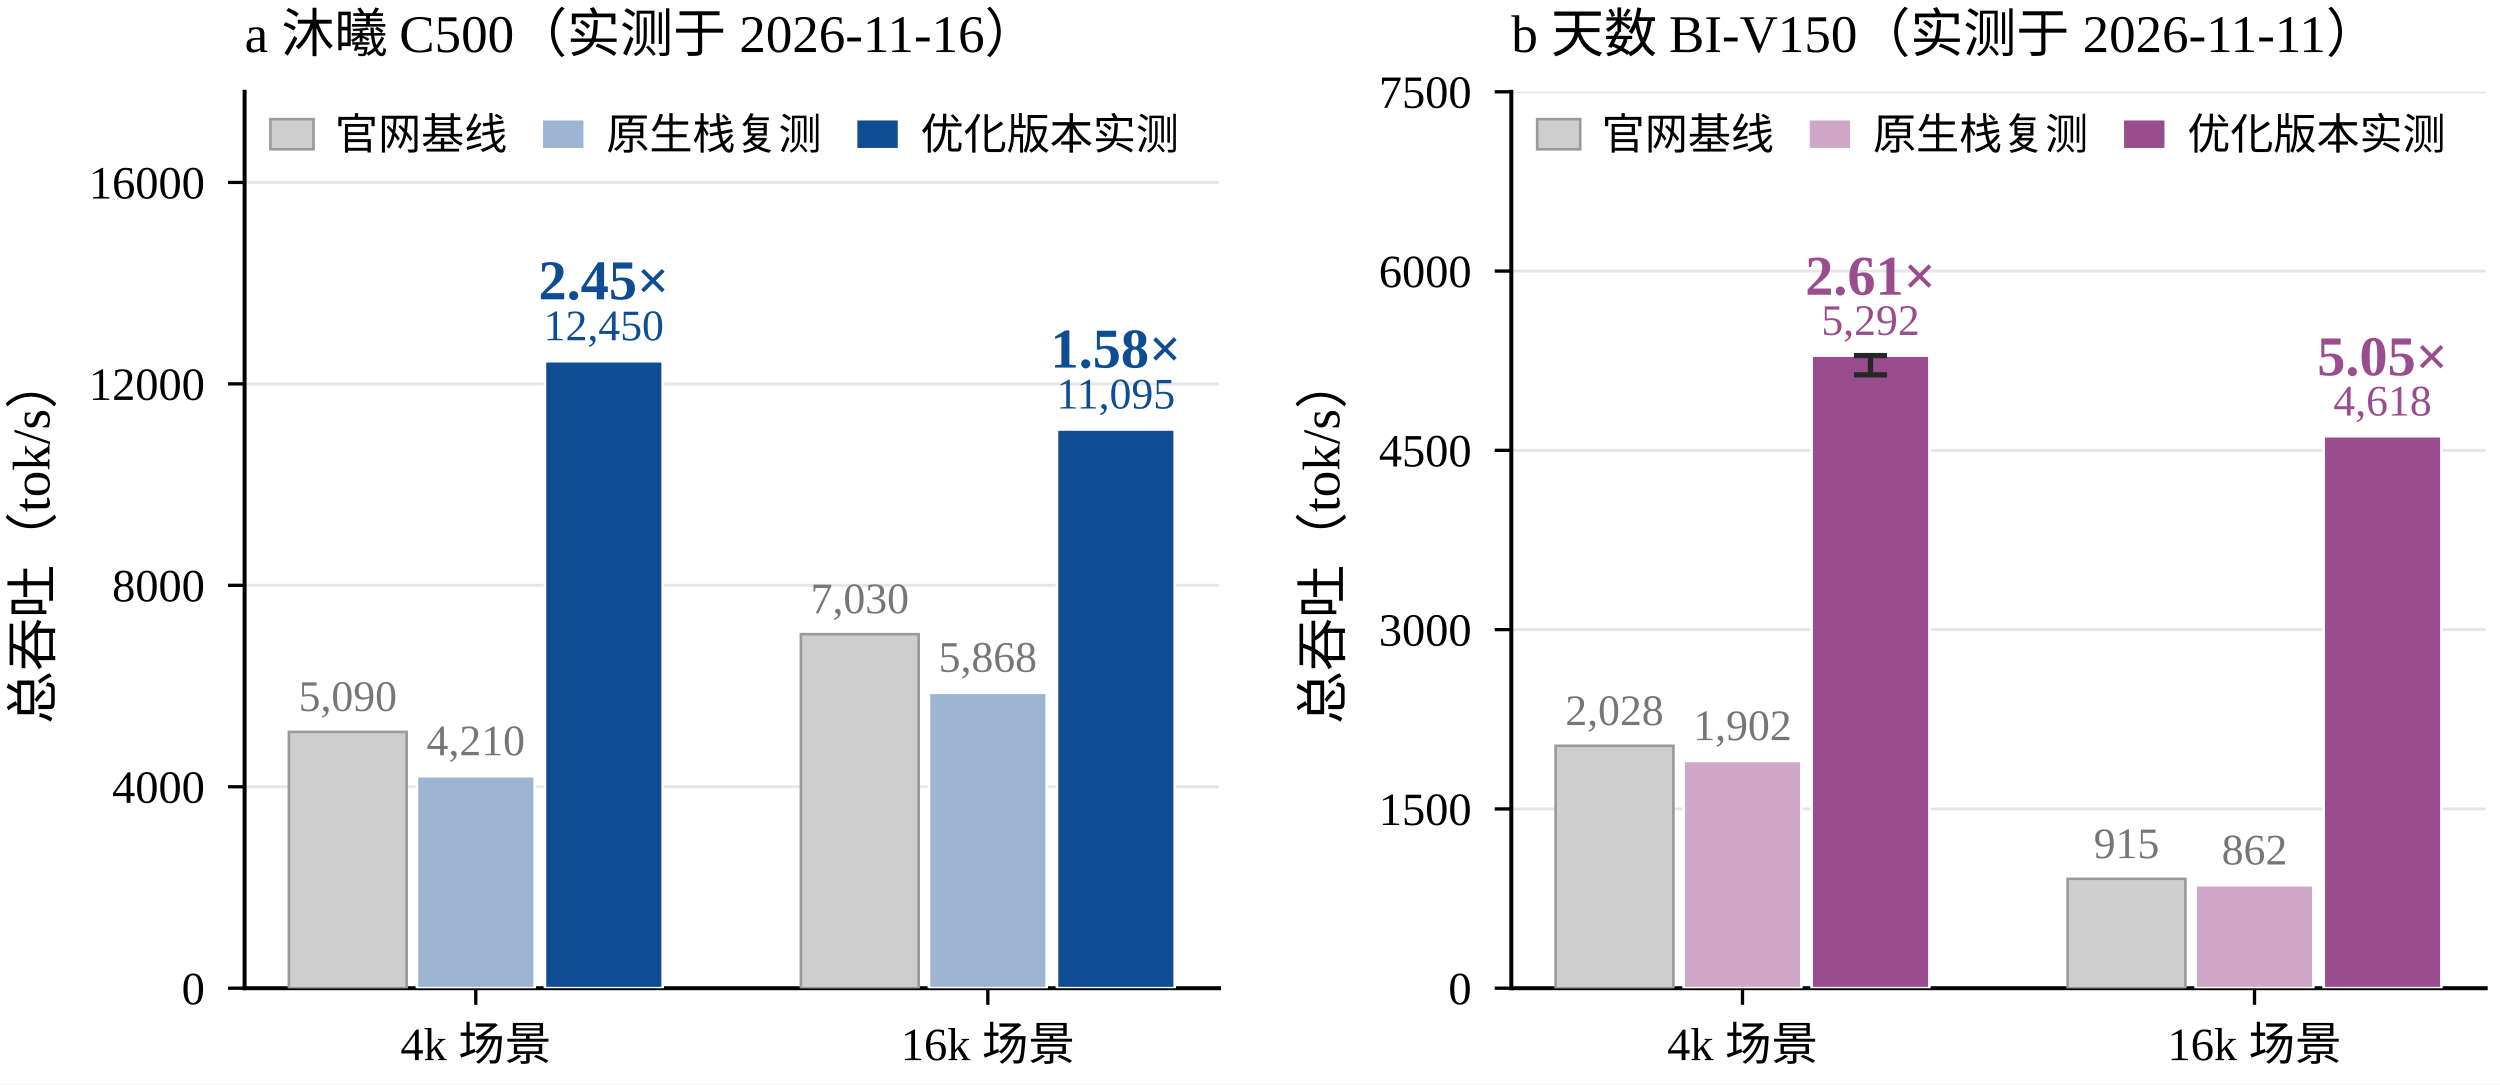
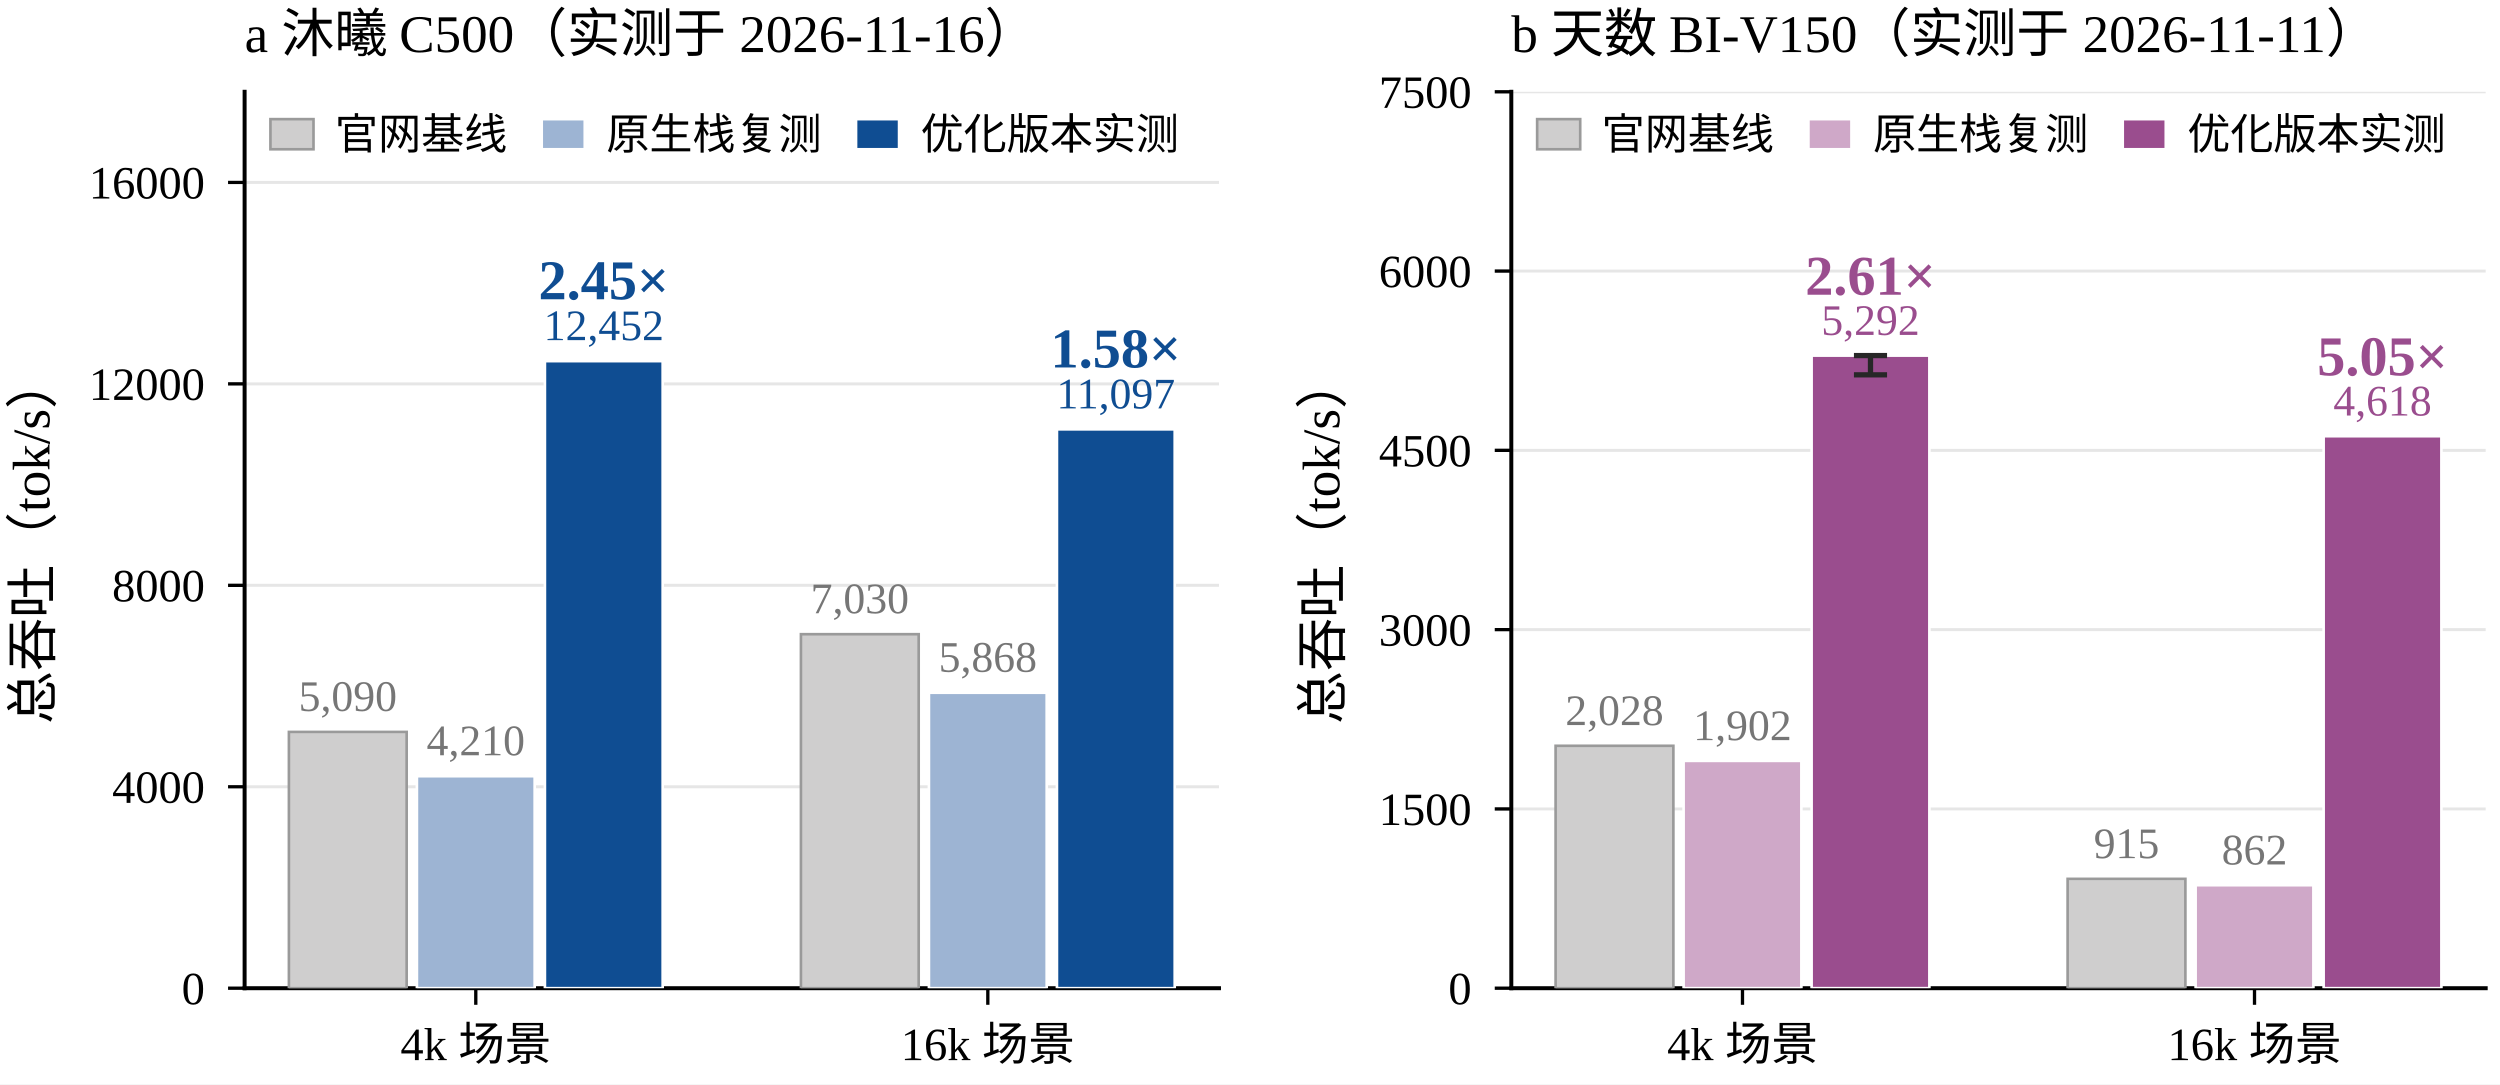
<svg xmlns="http://www.w3.org/2000/svg" xmlns:xlink="http://www.w3.org/1999/xlink" width="377.401pt" height="163.699pt" viewBox="0 0 377.401 163.699" version="1.1">
  <defs>
    <style type="text/css">*{stroke-linejoin: round; stroke-linecap: butt}</style>
  </defs>
  <g id="figure_1">
    <g id="patch_1">
      <path d="M 0 163.699  L 377.401 163.699  L 377.401 0  L 0 0  z " style="fill: #ffffff" />
    </g>
    <g id="axes_1">
      <g id="patch_2">
        <path d="M 36.926 149.181  L 184.02 149.181  L 184.02 13.855  L 36.926 13.855  z " style="fill: #ffffff" />
      </g>
      <g id="matplotlib.axis_1">
        <g id="xtick_1">
          <g id="line2d_1">
            <defs>
-               <path id="m60b076e8c4" d="M 0 0  L 0 2.5  " style="stroke: #000000; stroke-width: 0.5" />
+               <path id="m3e2ac67036" d="M 0 0  L 0 2.5  " style="stroke: #000000; stroke-width: 0.5" />
            </defs>
            <g>
-               <use xlink:href="#m60b076e8c4" x="71.825" y="149.181" style="stroke: #000000; stroke-width: 0.5" />
+               <use xlink:href="#m3e2ac67036" x="71.825" y="149.181" style="stroke: #000000; stroke-width: 0.5" />
            </g>
          </g>
          <g id="text_1">
            <text style="font-size: 7px; font-family: 'Times New Roman', 'SimHei'; text-anchor: middle" x="71.825" y="160.042" transform="rotate(-0 71.8252 160.0416)">4k 场景</text>
          </g>
        </g>
        <g id="xtick_2">
          <g id="line2d_2">
            <g>
-               <use xlink:href="#m60b076e8c4" x="149.121" y="149.181" style="stroke: #000000; stroke-width: 0.5" />
+               <use xlink:href="#m3e2ac67036" x="149.121" y="149.181" style="stroke: #000000; stroke-width: 0.5" />
            </g>
          </g>
          <g id="text_2">
            <text style="font-size: 7px; font-family: 'Times New Roman', 'SimHei'; text-anchor: middle" x="149.121" y="160.042" transform="rotate(-0 149.1208 160.0416)">16k 场景</text>
          </g>
        </g>
      </g>
      <g id="matplotlib.axis_2">
        <g id="ytick_1">
          <g id="line2d_3">
-             <path d="M 36.926 149.181  L 184.02 149.181  " clip-path="url(#pd7911bb3b0)" style="fill: none; stroke: #e6e6e6; stroke-width: 0.45; stroke-linecap: square" />
+             <path d="M 36.926 149.181  L 184.02 149.181  " clip-path="url(#p65b354c98a)" style="fill: none; stroke: #e6e6e6; stroke-width: 0.45; stroke-linecap: square" />
          </g>
          <g id="line2d_4">
            <defs>
-               <path id="mca9975d468" d="M 0 0  L -2.5 0  " style="stroke: #000000; stroke-width: 0.5" />
+               <path id="m1de79768ee" d="M 0 0  L -2.5 0  " style="stroke: #000000; stroke-width: 0.5" />
            </defs>
            <g>
-               <use xlink:href="#mca9975d468" x="36.926" y="149.181" style="stroke: #000000; stroke-width: 0.5" />
+               <use xlink:href="#m1de79768ee" x="36.926" y="149.181" style="stroke: #000000; stroke-width: 0.5" />
            </g>
          </g>
          <g id="text_3">
            <text style="font-size: 7px; font-family: 'Times New Roman', 'SimHei'; text-anchor: end" x="30.926" y="151.611" transform="rotate(-0 30.92625 151.6113)">0</text>
          </g>
        </g>
        <g id="ytick_2">
          <g id="line2d_5">
-             <path d="M 36.926 118.771  L 184.02 118.771  " clip-path="url(#pd7911bb3b0)" style="fill: none; stroke: #e6e6e6; stroke-width: 0.45; stroke-linecap: square" />
+             <path d="M 36.926 118.771  L 184.02 118.771  " clip-path="url(#p65b354c98a)" style="fill: none; stroke: #e6e6e6; stroke-width: 0.45; stroke-linecap: square" />
          </g>
          <g id="line2d_6">
            <g>
-               <use xlink:href="#mca9975d468" x="36.926" y="118.771" style="stroke: #000000; stroke-width: 0.5" />
+               <use xlink:href="#m1de79768ee" x="36.926" y="118.771" style="stroke: #000000; stroke-width: 0.5" />
            </g>
          </g>
          <g id="text_4">
            <text style="font-size: 7px; font-family: 'Times New Roman', 'SimHei'; text-anchor: end" x="30.926" y="121.201" transform="rotate(-0 30.92625 121.201)">4000</text>
          </g>
        </g>
        <g id="ytick_3">
          <g id="line2d_7">
-             <path d="M 36.926 88.36  L 184.02 88.36  " clip-path="url(#pd7911bb3b0)" style="fill: none; stroke: #e6e6e6; stroke-width: 0.45; stroke-linecap: square" />
+             <path d="M 36.926 88.36  L 184.02 88.36  " clip-path="url(#p65b354c98a)" style="fill: none; stroke: #e6e6e6; stroke-width: 0.45; stroke-linecap: square" />
          </g>
          <g id="line2d_8">
            <g>
-               <use xlink:href="#mca9975d468" x="36.926" y="88.36" style="stroke: #000000; stroke-width: 0.5" />
+               <use xlink:href="#m1de79768ee" x="36.926" y="88.36" style="stroke: #000000; stroke-width: 0.5" />
            </g>
          </g>
          <g id="text_5">
            <text style="font-size: 7px; font-family: 'Times New Roman', 'SimHei'; text-anchor: end" x="30.926" y="90.791" transform="rotate(-0 30.92625 90.79063)">8000</text>
          </g>
        </g>
        <g id="ytick_4">
          <g id="line2d_9">
-             <path d="M 36.926 57.95  L 184.02 57.95  " clip-path="url(#pd7911bb3b0)" style="fill: none; stroke: #e6e6e6; stroke-width: 0.45; stroke-linecap: square" />
+             <path d="M 36.926 57.95  L 184.02 57.95  " clip-path="url(#p65b354c98a)" style="fill: none; stroke: #e6e6e6; stroke-width: 0.45; stroke-linecap: square" />
          </g>
          <g id="line2d_10">
            <g>
-               <use xlink:href="#mca9975d468" x="36.926" y="57.95" style="stroke: #000000; stroke-width: 0.5" />
+               <use xlink:href="#m1de79768ee" x="36.926" y="57.95" style="stroke: #000000; stroke-width: 0.5" />
            </g>
          </g>
          <g id="text_6">
            <text style="font-size: 7px; font-family: 'Times New Roman', 'SimHei'; text-anchor: end" x="30.926" y="60.38" transform="rotate(-0 30.92625 60.3803)">12000</text>
          </g>
        </g>
        <g id="ytick_5">
          <g id="line2d_11">
-             <path d="M 36.926 27.54  L 184.02 27.54  " clip-path="url(#pd7911bb3b0)" style="fill: none; stroke: #e6e6e6; stroke-width: 0.45; stroke-linecap: square" />
+             <path d="M 36.926 27.54  L 184.02 27.54  " clip-path="url(#p65b354c98a)" style="fill: none; stroke: #e6e6e6; stroke-width: 0.45; stroke-linecap: square" />
          </g>
          <g id="line2d_12">
            <g>
-               <use xlink:href="#mca9975d468" x="36.926" y="27.54" style="stroke: #000000; stroke-width: 0.5" />
+               <use xlink:href="#m1de79768ee" x="36.926" y="27.54" style="stroke: #000000; stroke-width: 0.5" />
            </g>
          </g>
          <g id="text_7">
            <text style="font-size: 7px; font-family: 'Times New Roman', 'SimHei'; text-anchor: end" x="30.926" y="29.97" transform="rotate(-0 30.92625 29.96996)">16000</text>
          </g>
        </g>
        <g id="text_8">
          <text style="font-size: 8px; font-family: 'Times New Roman', 'SimHei'; text-anchor: middle" x="7.715" y="81.518" transform="rotate(-90 7.715 81.51799)">总吞吐（tok/s）</text>
        </g>
      </g>
      <g id="patch_3">
        <path d="M 36.926 149.181  L 36.926 13.855  " style="fill: none; stroke: #000000; stroke-width: 0.6; stroke-linejoin: miter; stroke-linecap: square" />
      </g>
      <g id="patch_4">
        <path d="M 36.926 149.181  L 184.02 149.181  " style="fill: none; stroke: #000000; stroke-width: 0.6; stroke-linejoin: miter; stroke-linecap: square" />
      </g>
      <g id="patch_5">
-         <path d="M 43.612 149.181  L 61.39 149.181  L 61.39 110.487  L 43.612 110.487  z " clip-path="url(#pd7911bb3b0)" style="fill: #cfcece; stroke: #9a9a9a; stroke-width: 0.4; stroke-linejoin: miter" />
+         <path d="M 43.612 149.181  L 61.39 149.181  L 61.39 110.487  L 43.612 110.487  z " clip-path="url(#p65b354c98a)" style="fill: #cfcece; stroke: #9a9a9a; stroke-width: 0.4; stroke-linejoin: miter" />
      </g>
      <g id="patch_6">
-         <path d="M 120.908 149.181  L 138.686 149.181  L 138.686 95.737  L 120.908 95.737  z " clip-path="url(#pd7911bb3b0)" style="fill: #cfcece; stroke: #9a9a9a; stroke-width: 0.4; stroke-linejoin: miter" />
+         <path d="M 120.908 149.181  L 138.686 149.181  L 138.686 95.737  L 120.908 95.737  z " clip-path="url(#p65b354c98a)" style="fill: #cfcece; stroke: #9a9a9a; stroke-width: 0.4; stroke-linejoin: miter" />
      </g>
      <g id="text_9">
        <text style="font-size: 6.6px; font-family: 'Times New Roman', 'SimHei'; text-anchor: middle; fill: #767676" x="52.501" y="107.326" transform="rotate(-0 52.50131 107.3262)">5,090</text>
      </g>
      <g id="text_10">
        <text style="font-size: 6.6px; font-family: 'Times New Roman', 'SimHei'; text-anchor: middle; fill: #767676" x="129.797" y="92.577" transform="rotate(-0 129.7969 92.57692)">7,030</text>
      </g>
      <g id="patch_7">
-         <path d="M 62.936 149.181  L 80.714 149.181  L 80.714 117.173  L 62.936 117.173  z " clip-path="url(#pd7911bb3b0)" style="fill: #9db4d3; stroke: #ffffff; stroke-width: 0.4; stroke-linejoin: miter" />
+         <path d="M 62.936 149.181  L 80.714 149.181  L 80.714 117.173  L 62.936 117.173  z " clip-path="url(#p65b354c98a)" style="fill: #9db4d3; stroke: #ffffff; stroke-width: 0.4; stroke-linejoin: miter" />
      </g>
      <g id="patch_8">
-         <path d="M 140.232 149.181  L 158.01 149.181  L 158.01 104.572  L 140.232 104.572  z " clip-path="url(#pd7911bb3b0)" style="fill: #9db4d3; stroke: #ffffff; stroke-width: 0.4; stroke-linejoin: miter" />
+         <path d="M 140.232 149.181  L 158.01 149.181  L 158.01 104.572  L 140.232 104.572  z " clip-path="url(#p65b354c98a)" style="fill: #9db4d3; stroke: #ffffff; stroke-width: 0.4; stroke-linejoin: miter" />
      </g>
      <g id="text_11">
        <text style="font-size: 6.6px; font-family: 'Times New Roman', 'SimHei'; text-anchor: middle; fill: #767676" x="71.825" y="114.012" transform="rotate(-0 71.8252 114.0122)">4,210</text>
      </g>
      <g id="text_12">
        <text style="font-size: 6.6px; font-family: 'Times New Roman', 'SimHei'; text-anchor: middle; fill: #767676" x="149.121" y="101.412" transform="rotate(-0 149.1208 101.4118)">5,868</text>
      </g>
      <g id="patch_9">
-         <path d="M 82.26 149.181  L 100.038 149.181  L 100.038 54.526  L 82.26 54.526  z " clip-path="url(#pd7911bb3b0)" style="fill: #0f4d92; stroke: #ffffff; stroke-width: 0.4; stroke-linejoin: miter" />
+         <path d="M 82.26 149.181  L 100.038 149.181  L 100.038 54.515  L 82.26 54.515  z " clip-path="url(#p65b354c98a)" style="fill: #0f4d92; stroke: #ffffff; stroke-width: 0.4; stroke-linejoin: miter" />
      </g>
      <g id="patch_10">
-         <path d="M 159.556 149.181  L 177.334 149.181  L 177.334 64.829  L 159.556 64.829  z " clip-path="url(#pd7911bb3b0)" style="fill: #0f4d92; stroke: #ffffff; stroke-width: 0.4; stroke-linejoin: miter" />
+         <path d="M 159.556 149.181  L 177.334 149.181  L 177.334 64.813  L 159.556 64.813  z " clip-path="url(#p65b354c98a)" style="fill: #0f4d92; stroke: #ffffff; stroke-width: 0.4; stroke-linejoin: miter" />
      </g>
      <g id="text_13">
-         <text style="font-size: 6.6px; font-family: 'Times New Roman', 'SimHei'; text-anchor: middle; fill: #0f4d92" x="91.149" y="51.366" transform="rotate(-0 91.14909 51.36561)">12,450</text>
+         <text style="font-size: 6.6px; font-family: 'Times New Roman', 'SimHei'; text-anchor: middle; fill: #0f4d92" x="91.149" y="51.354" transform="rotate(-0 91.14909 51.35448)">12,452</text>
      </g>
      <g id="text_14">
-         <text style="font-size: 6.6px; font-family: 'Times New Roman', 'SimHei'; text-anchor: middle; fill: #0f4d92" x="168.445" y="61.669" transform="rotate(-0 168.4447 61.66886)">11,095</text>
+         <text style="font-size: 6.6px; font-family: 'Times New Roman', 'SimHei'; text-anchor: middle; fill: #0f4d92" x="168.445" y="61.653" transform="rotate(-0 168.4447 61.65256)">11,097</text>
      </g>
      <g id="text_15">
-         <text style="font-weight: 700; font-size: 8.5px; font-family: 'Times New Roman', 'SimHei'; text-anchor: middle; fill: #0f4d92" x="91.149" y="45.189" transform="rotate(-0 91.14909 45.18883)">2.45×</text>
+         <text style="font-weight: 700; font-size: 8.5px; font-family: 'Times New Roman', 'SimHei'; text-anchor: middle; fill: #0f4d92" x="91.149" y="45.178" transform="rotate(-0 91.14909 45.1777)">2.45×</text>
      </g>
      <g id="text_16">
-         <text style="font-weight: 700; font-size: 8.5px; font-family: 'Times New Roman', 'SimHei'; text-anchor: middle; fill: #0f4d92" x="168.445" y="55.492" transform="rotate(-0 168.4447 55.49207)">1.58×</text>
+         <text style="font-weight: 700; font-size: 8.5px; font-family: 'Times New Roman', 'SimHei'; text-anchor: middle; fill: #0f4d92" x="168.445" y="55.476" transform="rotate(-0 168.4447 55.47578)">1.58×</text>
      </g>
      <g id="text_17">
        <text style="font-size: 8px; font-family: 'Times New Roman', 'SimHei'; text-anchor: start" x="36.926" y="7.855" transform="rotate(-0 36.92625 7.855)">a  沐曦 C500（实测于 2026-11-16）</text>
      </g>
      <g id="legend_1">
        <g id="patch_11">
          <path d="M 40.826 22.535  L 47.326 22.535  L 47.326 17.985  L 40.826 17.985  z " style="fill: #cfcece; stroke: #9a9a9a; stroke-width: 0.4; stroke-linejoin: miter" />
        </g>
        <g id="text_18">
          <text style="font-size: 6.5px; font-family: 'Times New Roman', 'SimHei'; text-anchor: start" x="50.576" y="22.535" transform="rotate(-0 50.57625 22.53453)">官网基线</text>
        </g>
        <g id="patch_12">
          <path d="M 81.776 22.535  L 88.276 22.535  L 88.276 17.985  L 81.776 17.985  z " style="fill: #9db4d3; stroke: #ffffff; stroke-width: 0.4; stroke-linejoin: miter" />
        </g>
        <g id="text_19">
          <text style="font-size: 6.5px; font-family: 'Times New Roman', 'SimHei'; text-anchor: start" x="91.526" y="22.535" transform="rotate(-0 91.52625 22.53453)">原生栈复测</text>
        </g>
        <g id="patch_13">
          <path d="M 129.226 22.535  L 135.726 22.535  L 135.726 17.985  L 129.226 17.985  z " style="fill: #0f4d92; stroke: #ffffff; stroke-width: 0.4; stroke-linejoin: miter" />
        </g>
        <g id="text_20">
          <text style="font-size: 6.5px; font-family: 'Times New Roman', 'SimHei'; text-anchor: start" x="138.976" y="22.535" transform="rotate(-0 138.9762 22.53453)">优化版本实测</text>
        </g>
      </g>
    </g>
    <g id="axes_2">
      <g id="patch_14">
        <path d="M 228.148 149.181  L 375.241 149.181  L 375.241 13.855  L 228.148 13.855  z " style="fill: #ffffff" />
      </g>
      <g id="matplotlib.axis_3">
        <g id="xtick_3">
          <g id="line2d_13">
            <g>
-               <use xlink:href="#m60b076e8c4" x="263.047" y="149.181" style="stroke: #000000; stroke-width: 0.5" />
+               <use xlink:href="#m3e2ac67036" x="263.047" y="149.181" style="stroke: #000000; stroke-width: 0.5" />
            </g>
          </g>
          <g id="text_21">
            <text style="font-size: 7px; font-family: 'Times New Roman', 'SimHei'; text-anchor: middle" x="263.047" y="160.042" transform="rotate(-0 263.0467 160.0416)">4k 场景</text>
          </g>
        </g>
        <g id="xtick_4">
          <g id="line2d_14">
            <g>
-               <use xlink:href="#m60b076e8c4" x="340.342" y="149.181" style="stroke: #000000; stroke-width: 0.5" />
+               <use xlink:href="#m3e2ac67036" x="340.342" y="149.181" style="stroke: #000000; stroke-width: 0.5" />
            </g>
          </g>
          <g id="text_22">
            <text style="font-size: 7px; font-family: 'Times New Roman', 'SimHei'; text-anchor: middle" x="340.342" y="160.042" transform="rotate(-0 340.3423 160.0416)">16k 场景</text>
          </g>
        </g>
      </g>
      <g id="matplotlib.axis_4">
        <g id="ytick_6">
          <g id="line2d_15">
-             <path d="M 228.148 149.181  L 375.241 149.181  " clip-path="url(#pbd929c3043)" style="fill: none; stroke: #e6e6e6; stroke-width: 0.45; stroke-linecap: square" />
+             <path d="M 228.148 149.181  L 375.241 149.181  " clip-path="url(#p8cd37f2be1)" style="fill: none; stroke: #e6e6e6; stroke-width: 0.45; stroke-linecap: square" />
          </g>
          <g id="line2d_16">
            <g>
-               <use xlink:href="#mca9975d468" x="228.148" y="149.181" style="stroke: #000000; stroke-width: 0.5" />
+               <use xlink:href="#m1de79768ee" x="228.148" y="149.181" style="stroke: #000000; stroke-width: 0.5" />
            </g>
          </g>
          <g id="text_23">
            <text style="font-size: 7px; font-family: 'Times New Roman', 'SimHei'; text-anchor: end" x="222.148" y="151.611" transform="rotate(-0 222.1477 151.6113)">0</text>
          </g>
        </g>
        <g id="ytick_7">
          <g id="line2d_17">
-             <path d="M 228.148 122.116  L 375.241 122.116  " clip-path="url(#pbd929c3043)" style="fill: none; stroke: #e6e6e6; stroke-width: 0.45; stroke-linecap: square" />
+             <path d="M 228.148 122.116  L 375.241 122.116  " clip-path="url(#p8cd37f2be1)" style="fill: none; stroke: #e6e6e6; stroke-width: 0.45; stroke-linecap: square" />
          </g>
          <g id="line2d_18">
            <g>
-               <use xlink:href="#mca9975d468" x="228.148" y="122.116" style="stroke: #000000; stroke-width: 0.5" />
+               <use xlink:href="#m1de79768ee" x="228.148" y="122.116" style="stroke: #000000; stroke-width: 0.5" />
            </g>
          </g>
          <g id="text_24">
            <text style="font-size: 7px; font-family: 'Times New Roman', 'SimHei'; text-anchor: end" x="222.148" y="124.546" transform="rotate(-0 222.1477 124.5461)">1500</text>
          </g>
        </g>
        <g id="ytick_8">
          <g id="line2d_19">
-             <path d="M 228.148 95.051  L 375.241 95.051  " clip-path="url(#pbd929c3043)" style="fill: none; stroke: #e6e6e6; stroke-width: 0.45; stroke-linecap: square" />
+             <path d="M 228.148 95.051  L 375.241 95.051  " clip-path="url(#p8cd37f2be1)" style="fill: none; stroke: #e6e6e6; stroke-width: 0.45; stroke-linecap: square" />
          </g>
          <g id="line2d_20">
            <g>
-               <use xlink:href="#mca9975d468" x="228.148" y="95.051" style="stroke: #000000; stroke-width: 0.5" />
+               <use xlink:href="#m1de79768ee" x="228.148" y="95.051" style="stroke: #000000; stroke-width: 0.5" />
            </g>
          </g>
          <g id="text_25">
            <text style="font-size: 7px; font-family: 'Times New Roman', 'SimHei'; text-anchor: end" x="222.148" y="97.481" transform="rotate(-0 222.1477 97.4809)">3000</text>
          </g>
        </g>
        <g id="ytick_9">
          <g id="line2d_21">
-             <path d="M 228.148 67.985  L 375.241 67.985  " clip-path="url(#pbd929c3043)" style="fill: none; stroke: #e6e6e6; stroke-width: 0.45; stroke-linecap: square" />
+             <path d="M 228.148 67.985  L 375.241 67.985  " clip-path="url(#p8cd37f2be1)" style="fill: none; stroke: #e6e6e6; stroke-width: 0.45; stroke-linecap: square" />
          </g>
          <g id="line2d_22">
            <g>
-               <use xlink:href="#mca9975d468" x="228.148" y="67.985" style="stroke: #000000; stroke-width: 0.5" />
+               <use xlink:href="#m1de79768ee" x="228.148" y="67.985" style="stroke: #000000; stroke-width: 0.5" />
            </g>
          </g>
          <g id="text_26">
            <text style="font-size: 7px; font-family: 'Times New Roman', 'SimHei'; text-anchor: end" x="222.148" y="70.416" transform="rotate(-0 222.1477 70.41571)">4500</text>
          </g>
        </g>
        <g id="ytick_10">
          <g id="line2d_23">
-             <path d="M 228.148 40.92  L 375.241 40.92  " clip-path="url(#pbd929c3043)" style="fill: none; stroke: #e6e6e6; stroke-width: 0.45; stroke-linecap: square" />
+             <path d="M 228.148 40.92  L 375.241 40.92  " clip-path="url(#p8cd37f2be1)" style="fill: none; stroke: #e6e6e6; stroke-width: 0.45; stroke-linecap: square" />
          </g>
          <g id="line2d_24">
            <g>
-               <use xlink:href="#mca9975d468" x="228.148" y="40.92" style="stroke: #000000; stroke-width: 0.5" />
+               <use xlink:href="#m1de79768ee" x="228.148" y="40.92" style="stroke: #000000; stroke-width: 0.5" />
            </g>
          </g>
          <g id="text_27">
            <text style="font-size: 7px; font-family: 'Times New Roman', 'SimHei'; text-anchor: end" x="222.148" y="43.351" transform="rotate(-0 222.1477 43.35051)">6000</text>
          </g>
        </g>
        <g id="ytick_11">
          <g id="line2d_25">
-             <path d="M 228.148 13.855  L 375.241 13.855  " clip-path="url(#pbd929c3043)" style="fill: none; stroke: #e6e6e6; stroke-width: 0.45; stroke-linecap: square" />
+             <path d="M 228.148 13.855  L 375.241 13.855  " clip-path="url(#p8cd37f2be1)" style="fill: none; stroke: #e6e6e6; stroke-width: 0.45; stroke-linecap: square" />
          </g>
          <g id="line2d_26">
            <g>
-               <use xlink:href="#mca9975d468" x="228.148" y="13.855" style="stroke: #000000; stroke-width: 0.5" />
+               <use xlink:href="#m1de79768ee" x="228.148" y="13.855" style="stroke: #000000; stroke-width: 0.5" />
            </g>
          </g>
          <g id="text_28">
            <text style="font-size: 7px; font-family: 'Times New Roman', 'SimHei'; text-anchor: end" x="222.148" y="16.285" transform="rotate(-0 222.1477 16.28531)">7500</text>
          </g>
        </g>
        <g id="text_29">
          <text style="font-size: 8px; font-family: 'Times New Roman', 'SimHei'; text-anchor: middle" x="202.436" y="81.518" transform="rotate(-90 202.4365 81.51799)">总吞吐（tok/s）</text>
        </g>
      </g>
      <g id="patch_15">
        <path d="M 228.148 149.181  L 228.148 13.855  " style="fill: none; stroke: #000000; stroke-width: 0.6; stroke-linejoin: miter; stroke-linecap: square" />
      </g>
      <g id="patch_16">
        <path d="M 228.148 149.181  L 375.241 149.181  " style="fill: none; stroke: #000000; stroke-width: 0.6; stroke-linejoin: miter; stroke-linecap: square" />
      </g>
      <g id="patch_17">
-         <path d="M 234.834 149.181  L 252.612 149.181  L 252.612 112.589  L 234.834 112.589  z " clip-path="url(#pbd929c3043)" style="fill: #cfcece; stroke: #9a9a9a; stroke-width: 0.4; stroke-linejoin: miter" />
+         <path d="M 234.834 149.181  L 252.612 149.181  L 252.612 112.589  L 234.834 112.589  z " clip-path="url(#p8cd37f2be1)" style="fill: #cfcece; stroke: #9a9a9a; stroke-width: 0.4; stroke-linejoin: miter" />
      </g>
      <g id="patch_18">
-         <path d="M 312.129 149.181  L 329.907 149.181  L 329.907 132.669  L 312.129 132.669  z " clip-path="url(#pbd929c3043)" style="fill: #cfcece; stroke: #9a9a9a; stroke-width: 0.4; stroke-linejoin: miter" />
+         <path d="M 312.129 149.181  L 329.907 149.181  L 329.907 132.669  L 312.129 132.669  z " clip-path="url(#p8cd37f2be1)" style="fill: #cfcece; stroke: #9a9a9a; stroke-width: 0.4; stroke-linejoin: miter" />
      </g>
      <g id="text_30">
        <text style="font-size: 6.6px; font-family: 'Times New Roman', 'SimHei'; text-anchor: middle; fill: #767676" x="243.723" y="109.463" transform="rotate(-0 243.7228 109.4627)">2,028</text>
      </g>
      <g id="text_31">
        <text style="font-size: 6.6px; font-family: 'Times New Roman', 'SimHei'; text-anchor: middle; fill: #767676" x="321.018" y="129.543" transform="rotate(-0 321.0184 129.5426)">915</text>
      </g>
      <g id="patch_19">
-         <path d="M 254.158 149.181  L 271.936 149.181  L 271.936 114.86  L 254.158 114.86  z " clip-path="url(#pbd929c3043)" style="fill: #cfa8c8; stroke: #ffffff; stroke-width: 0.4; stroke-linejoin: miter" />
+         <path d="M 254.158 149.181  L 271.936 149.181  L 271.936 114.86  L 254.158 114.86  z " clip-path="url(#p8cd37f2be1)" style="fill: #cfa8c8; stroke: #ffffff; stroke-width: 0.4; stroke-linejoin: miter" />
      </g>
      <g id="patch_20">
-         <path d="M 331.453 149.181  L 349.231 149.181  L 349.231 133.628  L 331.453 133.628  z " clip-path="url(#pbd929c3043)" style="fill: #cfa8c8; stroke: #ffffff; stroke-width: 0.4; stroke-linejoin: miter" />
+         <path d="M 331.453 149.181  L 349.231 149.181  L 349.231 133.628  L 331.453 133.628  z " clip-path="url(#p8cd37f2be1)" style="fill: #cfa8c8; stroke: #ffffff; stroke-width: 0.4; stroke-linejoin: miter" />
      </g>
      <g id="text_32">
        <text style="font-size: 6.6px; font-family: 'Times New Roman', 'SimHei'; text-anchor: middle; fill: #767676" x="263.047" y="111.734" transform="rotate(-0 263.0467 111.7337)">1,902</text>
      </g>
      <g id="text_33">
        <text style="font-size: 6.6px; font-family: 'Times New Roman', 'SimHei'; text-anchor: middle; fill: #767676" x="340.342" y="130.502" transform="rotate(-0 340.3423 130.502)">862</text>
      </g>
      <g id="patch_21">
-         <path d="M 273.482 149.181  L 291.26 149.181  L 291.26 53.687  L 273.482 53.687  z " clip-path="url(#pbd929c3043)" style="fill: #9a4d8e; stroke: #ffffff; stroke-width: 0.4; stroke-linejoin: miter" />
+         <path d="M 273.482 149.181  L 291.26 149.181  L 291.26 53.687  L 273.482 53.687  z " clip-path="url(#p8cd37f2be1)" style="fill: #9a4d8e; stroke: #ffffff; stroke-width: 0.4; stroke-linejoin: miter" />
      </g>
      <g id="patch_22">
-         <path d="M 350.777 149.181  L 368.555 149.181  L 368.555 65.849  L 350.777 65.849  z " clip-path="url(#pbd929c3043)" style="fill: #9a4d8e; stroke: #ffffff; stroke-width: 0.4; stroke-linejoin: miter" />
+         <path d="M 350.777 149.181  L 368.555 149.181  L 368.555 65.849  L 350.777 65.849  z " clip-path="url(#p8cd37f2be1)" style="fill: #9a4d8e; stroke: #ffffff; stroke-width: 0.4; stroke-linejoin: miter" />
      </g>
      <g id="text_34">
        <text style="font-size: 6.6px; font-family: 'Times New Roman', 'SimHei'; text-anchor: middle; fill: #9a4d8e" x="282.371" y="50.561" transform="rotate(-0 282.3706 50.56082)">5,292</text>
      </g>
      <g id="text_35">
        <text style="font-size: 6.6px; font-family: 'Times New Roman', 'SimHei'; text-anchor: middle; fill: #9a4d8e" x="359.666" y="62.723" transform="rotate(-0 359.6662 62.7229)">4,618</text>
      </g>
      <g id="text_36">
        <text style="font-weight: 700; font-size: 8.5px; font-family: 'Times New Roman', 'SimHei'; text-anchor: middle; fill: #9a4d8e" x="282.371" y="44.498" transform="rotate(-0 282.3706 44.49777)">2.61×</text>
      </g>
      <g id="text_37">
        <text style="font-weight: 700; font-size: 8.5px; font-family: 'Times New Roman', 'SimHei'; text-anchor: middle; fill: #9a4d8e" x="359.666" y="56.66" transform="rotate(-0 359.6662 56.65985)">5.05×</text>
      </g>
      <g id="text_38">
        <text style="font-size: 8px; font-family: 'Times New Roman', 'SimHei'; text-anchor: start" x="228.148" y="7.855" transform="rotate(-0 228.1477 7.855)">b  天数 BI-V150（实测于 2026-11-11）</text>
      </g>
      <g id="LineCollection_1">
-         <path d="M 282.371 56.586  L 282.371 53.677  " clip-path="url(#pbd929c3043)" style="fill: none; stroke: #272727; stroke-width: 0.8" />
+         <path d="M 282.371 56.586  L 282.371 53.677  " clip-path="url(#p8cd37f2be1)" style="fill: none; stroke: #272727; stroke-width: 0.8" />
      </g>
      <g id="line2d_27">
        <defs>
-           <path id="m25252f76e5" d="M 2.5 0  L -2.5 -0  " style="stroke: #272727; stroke-width: 0.8" />
+           <path id="m272819caf2" d="M 2.5 0  L -2.5 -0  " style="stroke: #272727; stroke-width: 0.8" />
        </defs>
-         <g clip-path="url(#pbd929c3043)">
-           <use xlink:href="#m25252f76e5" x="282.371" y="56.586" style="fill: #1f77b4; stroke: #272727; stroke-width: 0.8" />
+         <g clip-path="url(#p8cd37f2be1)">
+           <use xlink:href="#m272819caf2" x="282.371" y="56.586" style="fill: #1f77b4; stroke: #272727; stroke-width: 0.8" />
        </g>
      </g>
      <g id="line2d_28">
-         <g clip-path="url(#pbd929c3043)">
-           <use xlink:href="#m25252f76e5" x="282.371" y="53.677" style="fill: #1f77b4; stroke: #272727; stroke-width: 0.8" />
+         <g clip-path="url(#p8cd37f2be1)">
+           <use xlink:href="#m272819caf2" x="282.371" y="53.677" style="fill: #1f77b4; stroke: #272727; stroke-width: 0.8" />
        </g>
      </g>
      <g id="legend_2">
        <g id="patch_23">
          <path d="M 232.048 22.535  L 238.548 22.535  L 238.548 17.985  L 232.048 17.985  z " style="fill: #cfcece; stroke: #9a9a9a; stroke-width: 0.4; stroke-linejoin: miter" />
        </g>
        <g id="text_39">
          <text style="font-size: 6.5px; font-family: 'Times New Roman', 'SimHei'; text-anchor: start" x="241.798" y="22.535" transform="rotate(-0 241.7977 22.53453)">官网基线</text>
        </g>
        <g id="patch_24">
          <path d="M 272.998 22.535  L 279.498 22.535  L 279.498 17.985  L 272.998 17.985  z " style="fill: #cfa8c8; stroke: #ffffff; stroke-width: 0.4; stroke-linejoin: miter" />
        </g>
        <g id="text_40">
          <text style="font-size: 6.5px; font-family: 'Times New Roman', 'SimHei'; text-anchor: start" x="282.748" y="22.535" transform="rotate(-0 282.7477 22.53453)">原生栈复测</text>
        </g>
        <g id="patch_25">
          <path d="M 320.448 22.535  L 326.948 22.535  L 326.948 17.985  L 320.448 17.985  z " style="fill: #9a4d8e; stroke: #ffffff; stroke-width: 0.4; stroke-linejoin: miter" />
        </g>
        <g id="text_41">
          <text style="font-size: 6.5px; font-family: 'Times New Roman', 'SimHei'; text-anchor: start" x="330.198" y="22.535" transform="rotate(-0 330.1977 22.53453)">优化版本实测</text>
        </g>
      </g>
    </g>
  </g>
  <defs>
-     <clipPath id="pd7911bb3b0">
+     <clipPath id="p65b354c98a">
      <rect x="36.926" y="13.855" width="147.093" height="135.326" />
    </clipPath>
-     <clipPath id="pbd929c3043">
+     <clipPath id="p8cd37f2be1">
      <rect x="228.148" y="13.855" width="147.093" height="135.326" />
    </clipPath>
  </defs>
</svg>
